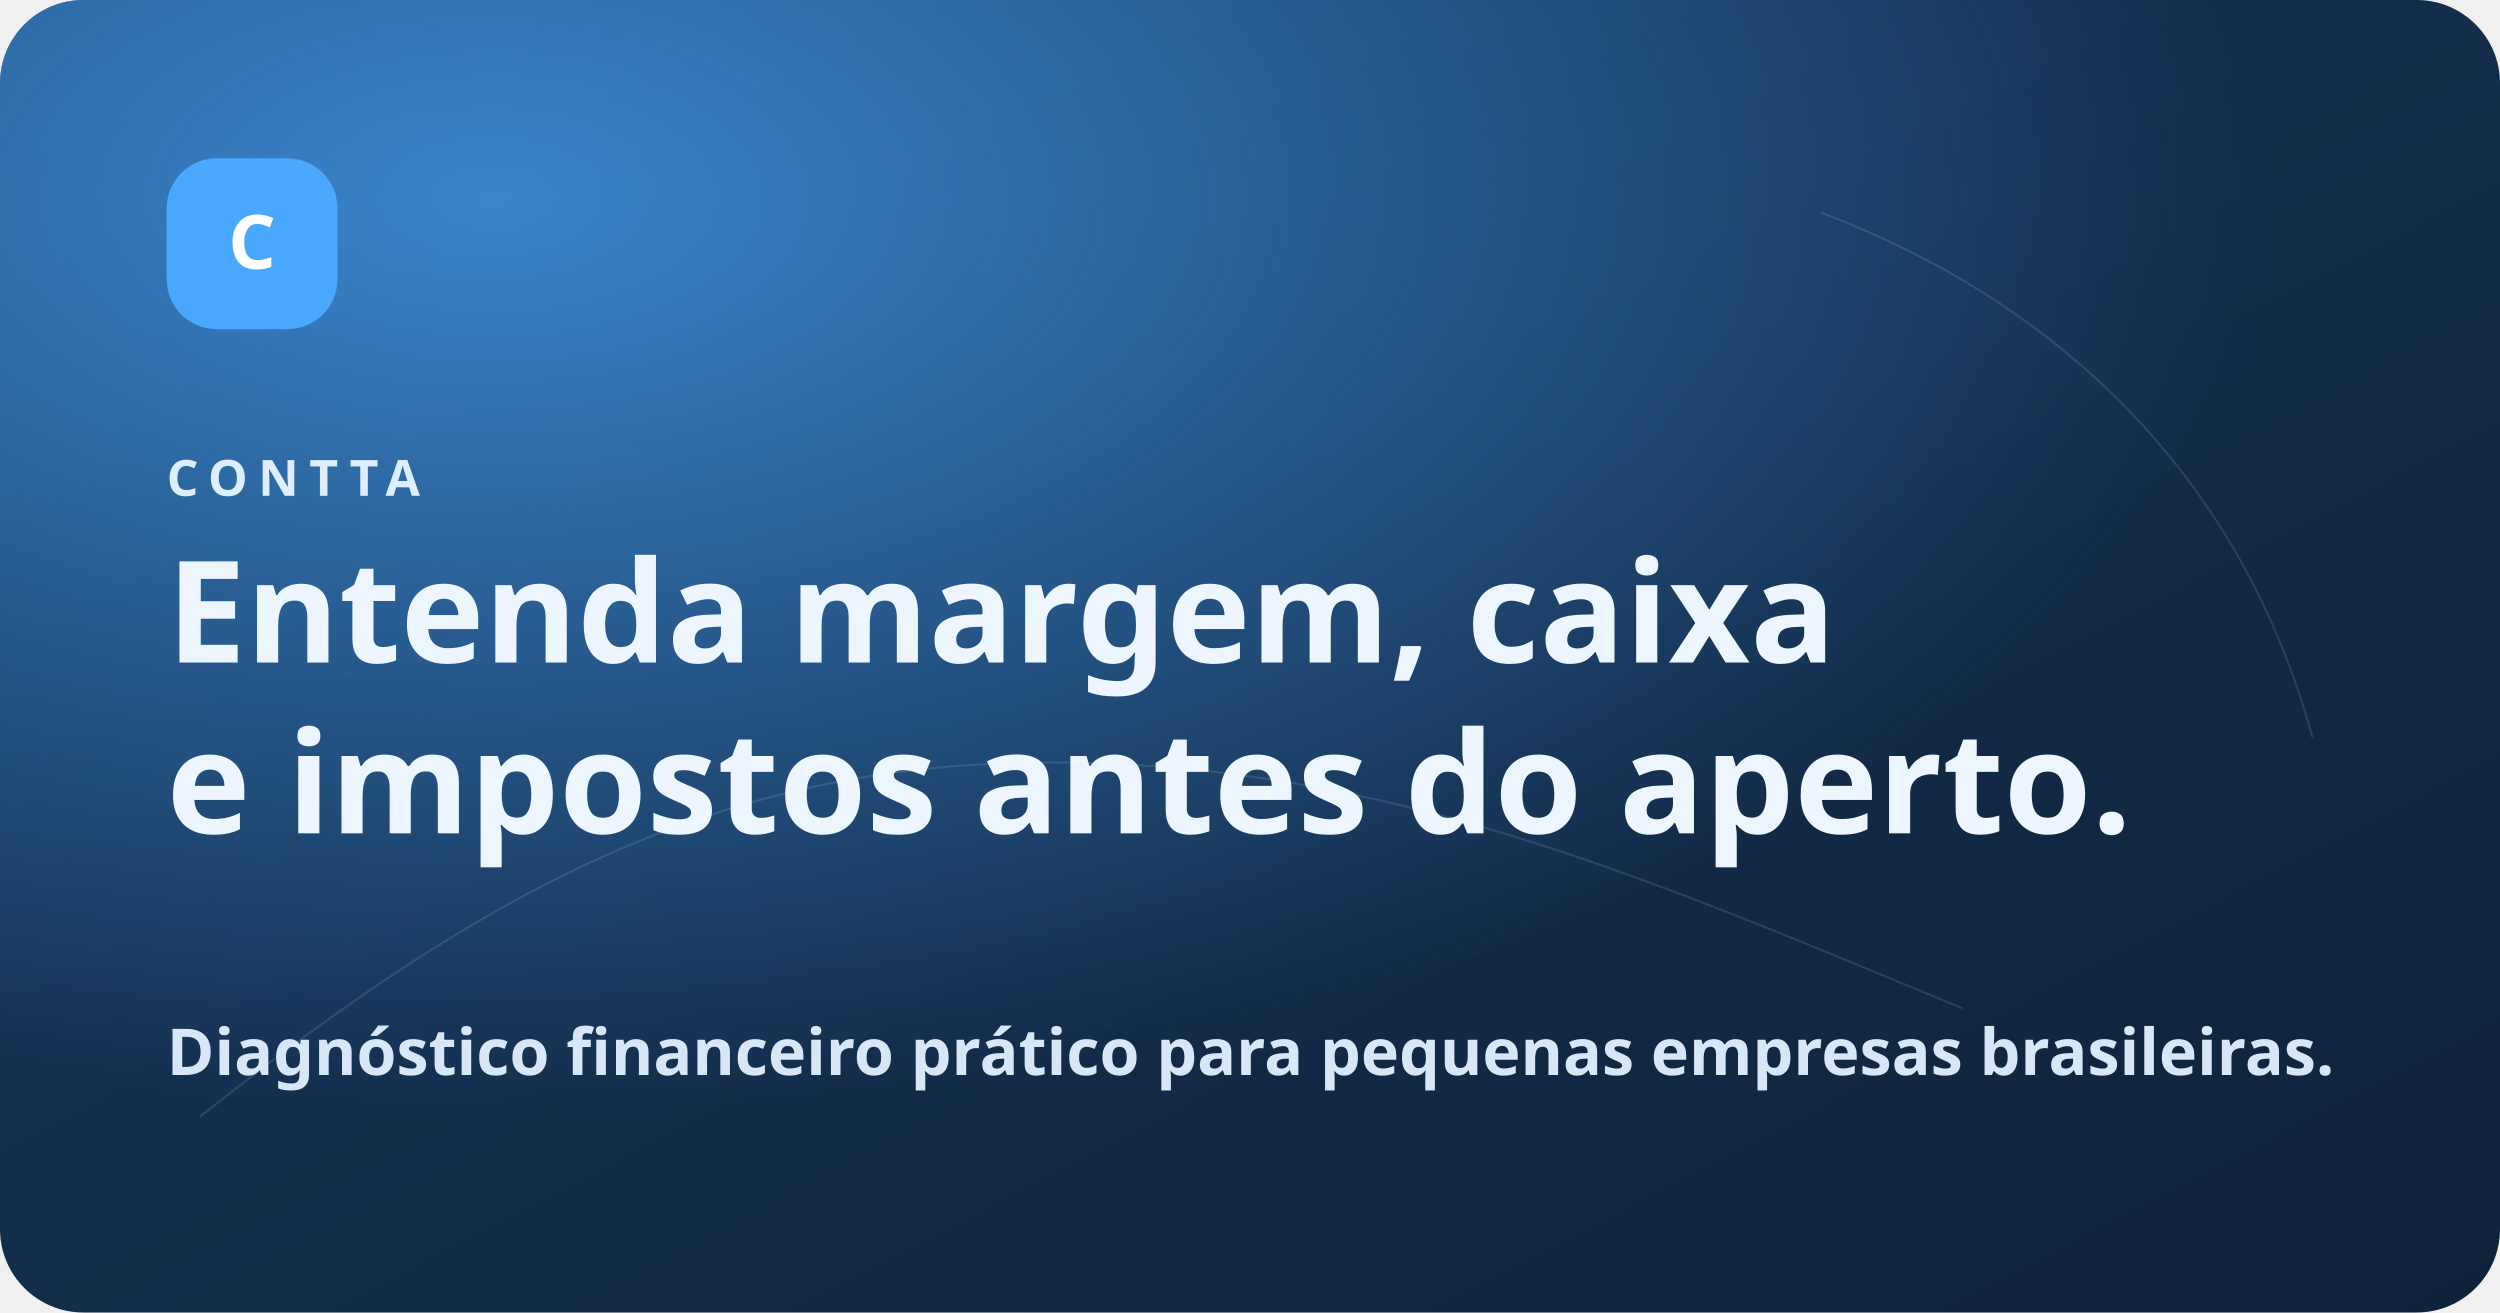
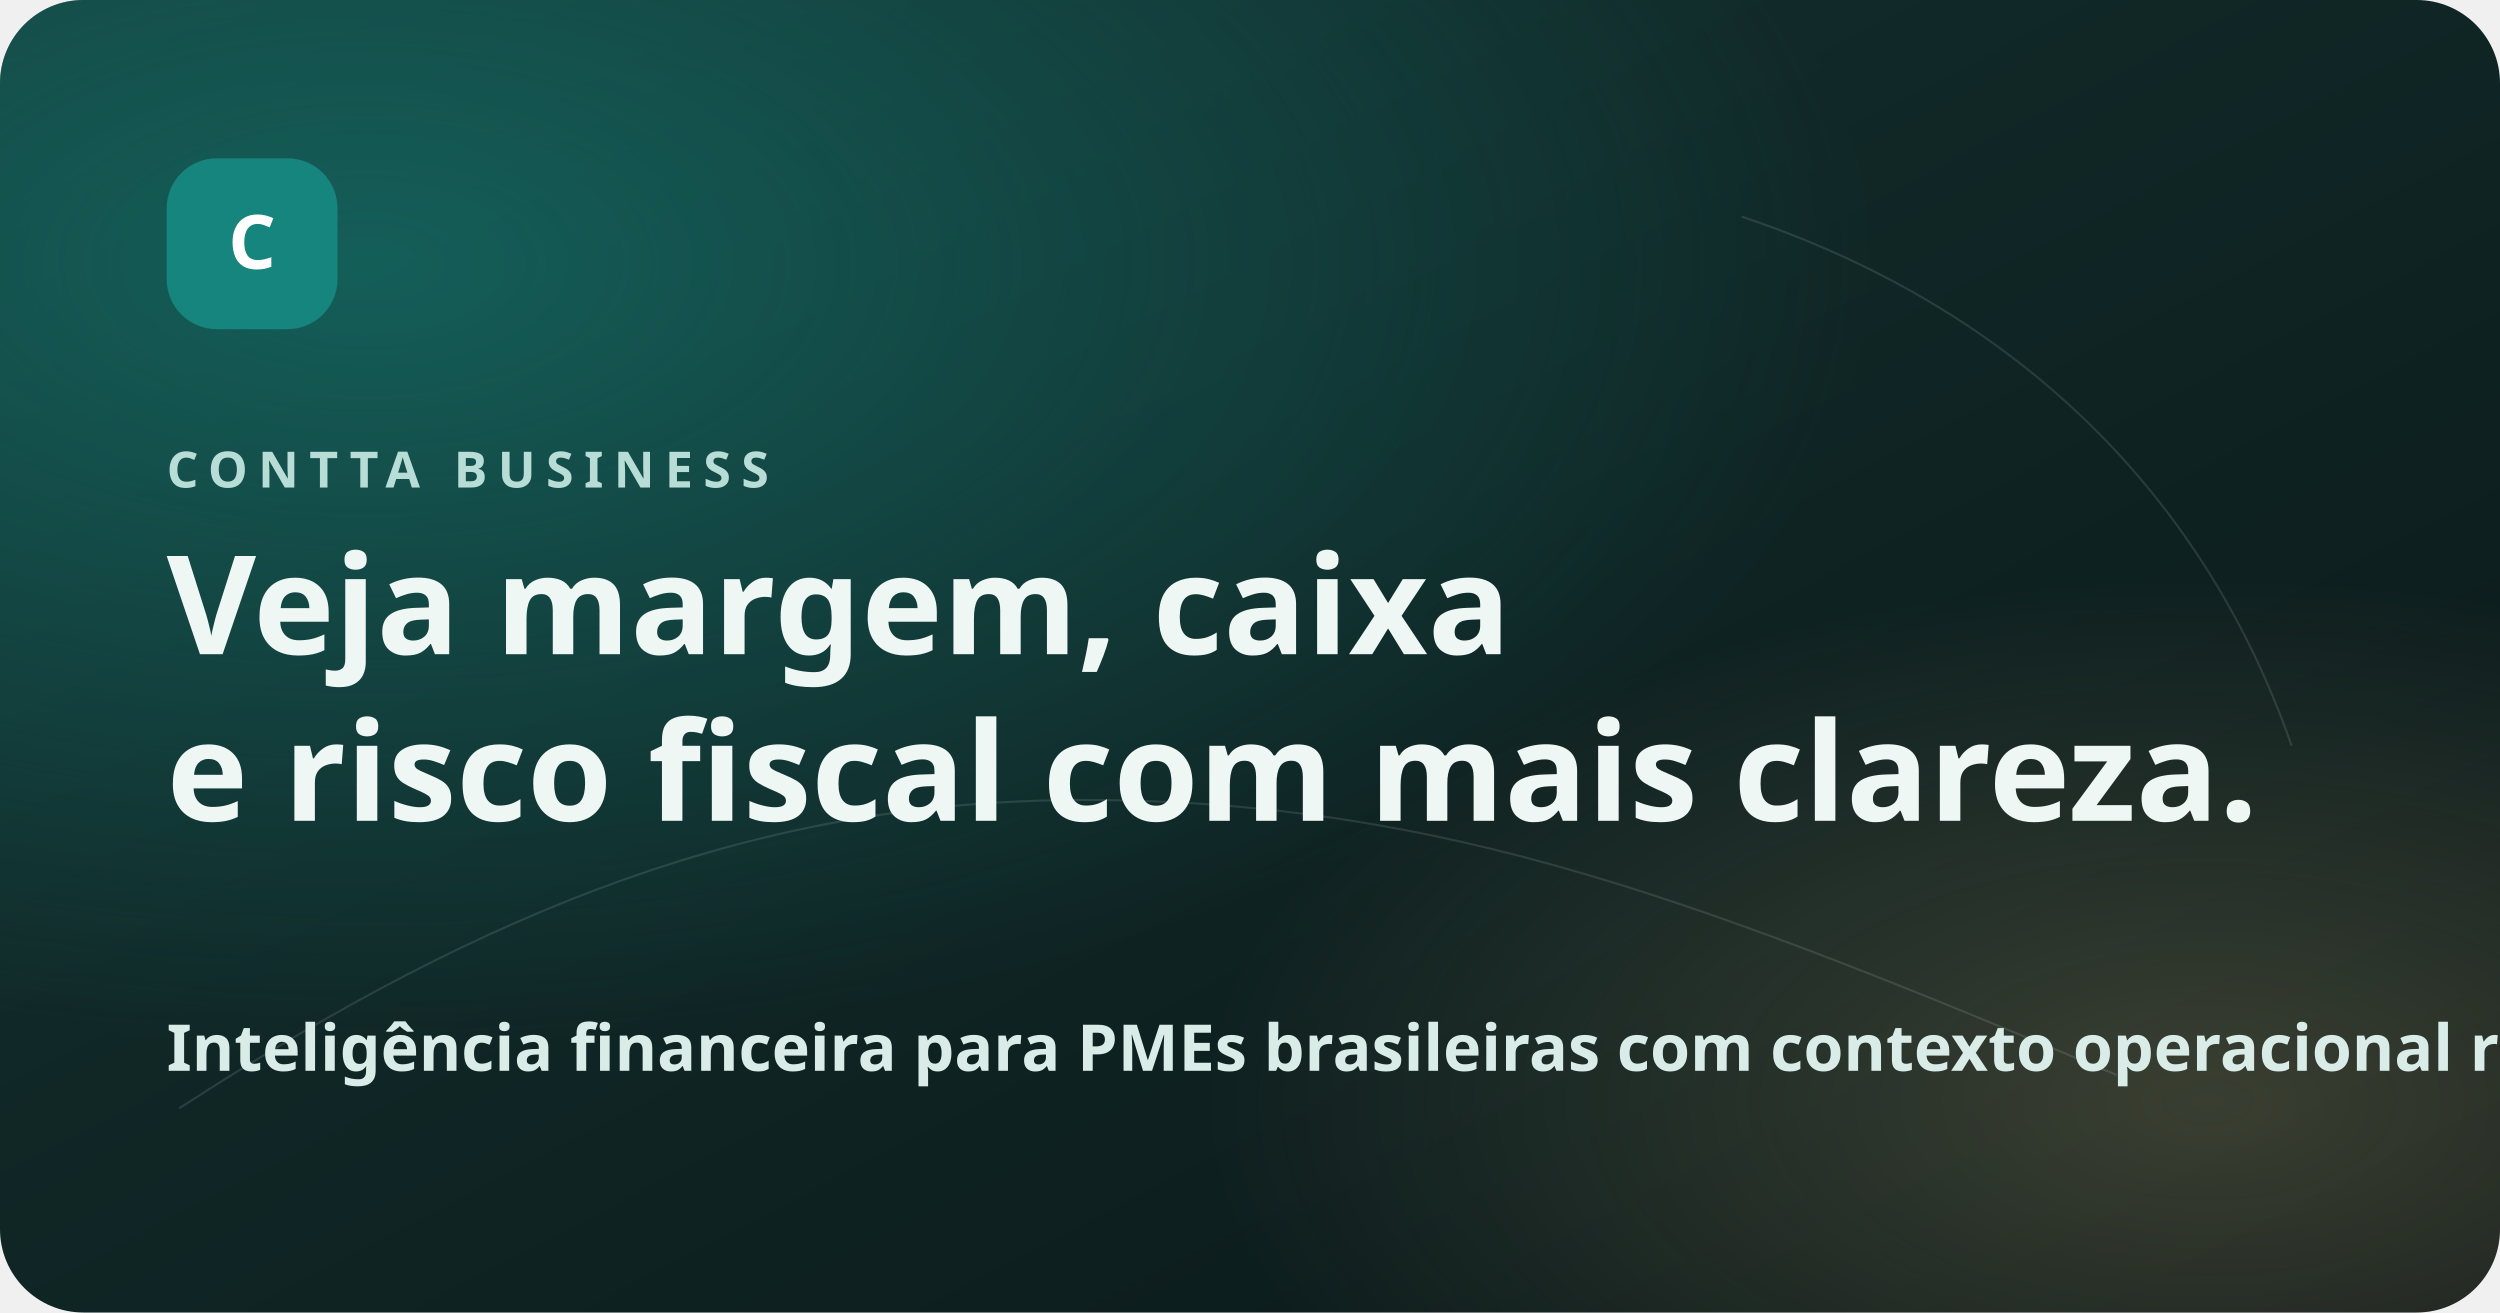
<svg xmlns="http://www.w3.org/2000/svg" width="1200" height="630" viewBox="0 0 1200 630" role="img" aria-labelledby="title desc">
  <defs>
    <linearGradient id="bg" x1="0%" y1="0%" x2="100%" y2="100%">
-       <stop offset="0%" stop-color="#17385d" />
-       <stop offset="100%" stop-color="#0f223a" />
+       <stop offset="0%" stop-color="#143432" />
+       <stop offset="100%" stop-color="#0b1617" />
    </linearGradient>
-     <radialGradient id="glow" cx="20%" cy="15%" r="70%">
-       <stop offset="0%" stop-color="#4aa8ff" stop-opacity="0.7" />
-       <stop offset="100%" stop-color="#4aa8ff" stop-opacity="0" />
+     <radialGradient id="glowA" cx="15%" cy="20%" r="60%">
+       <stop offset="0%" stop-color="#16857d" stop-opacity="0.55" />
+       <stop offset="100%" stop-color="#16857d" stop-opacity="0" />
+     </radialGradient>
+     <radialGradient id="glowB" cx="88%" cy="84%" r="40%">
+       <stop offset="0%" stop-color="#dbc081" stop-opacity="0.22" />
+       <stop offset="100%" stop-color="#dbc081" stop-opacity="0" />
    </radialGradient>
  </defs>
  <rect width="1200" height="630" fill="url(#bg)" rx="40" />
-   <rect width="1200" height="630" fill="url(#glow)" rx="40" />
-   <g fill="none" stroke="#edf5ff" stroke-opacity="0.12">
-     <path d="M874 102c116 44 202 128 236 252" />
-     <path d="M96 536c136-108 248-170 408-170 162 0 288 56 438 118" />
+   <rect width="1200" height="630" fill="url(#glowA)" rx="40" />
+   <rect width="1200" height="630" fill="url(#glowB)" rx="40" />
+   <g fill="none" stroke="#eef7f4" stroke-opacity="0.12">
+     <path d="M836 104c126 42 220 128 264 254" />
+     <path d="M86 532c148-96 278-148 434-148 174 0 300 50 496 132" />
  </g>
-   <rect x="80" y="76" width="82" height="82" rx="24" fill="#4aa8ff" />
+   <rect x="80" y="76" width="82" height="82" rx="24" fill="#16857d" />
  <text x="121" y="129" fill="#ffffff" font-family="Sora, sans-serif" font-size="36" font-weight="700" text-anchor="middle">C</text>
-   <text x="80" y="238" fill="#dceeff" font-family="Manrope, sans-serif" font-size="24" font-weight="700" letter-spacing="5">CONTTA</text>
-   <text x="80" y="318" fill="#edf5ff" font-family="Sora, sans-serif" font-size="68" font-weight="700">
-     <tspan x="80" dy="0">Entenda margem, caixa</tspan>
-     <tspan x="80" dy="82">e impostos antes do aperto.</tspan>
+   <text x="80" y="234" fill="#b8ddd6" font-family="Manrope, sans-serif" font-size="24" font-weight="700" letter-spacing="5">CONTTA BUSINESS</text>
+   <text x="80" y="314" fill="#eef7f4" font-family="Sora, sans-serif" font-size="66" font-weight="700">
+     <tspan x="80" dy="0">Veja margem, caixa</tspan>
+     <tspan x="80" dy="80">e risco fiscal com mais clareza.</tspan>
  </text>
-   <text x="80" y="516" fill="#d8e7f7" font-family="Manrope, sans-serif" font-size="31" font-weight="600">
-     Diagnóstico financeiro prático para pequenas empresas brasileiras.
+   <text x="80" y="514" fill="#d9ece8" font-family="Manrope, sans-serif" font-size="31" font-weight="600">
+     Inteligência financeira para PMEs brasileiras com contexto operacional real.
  </text>
</svg>
